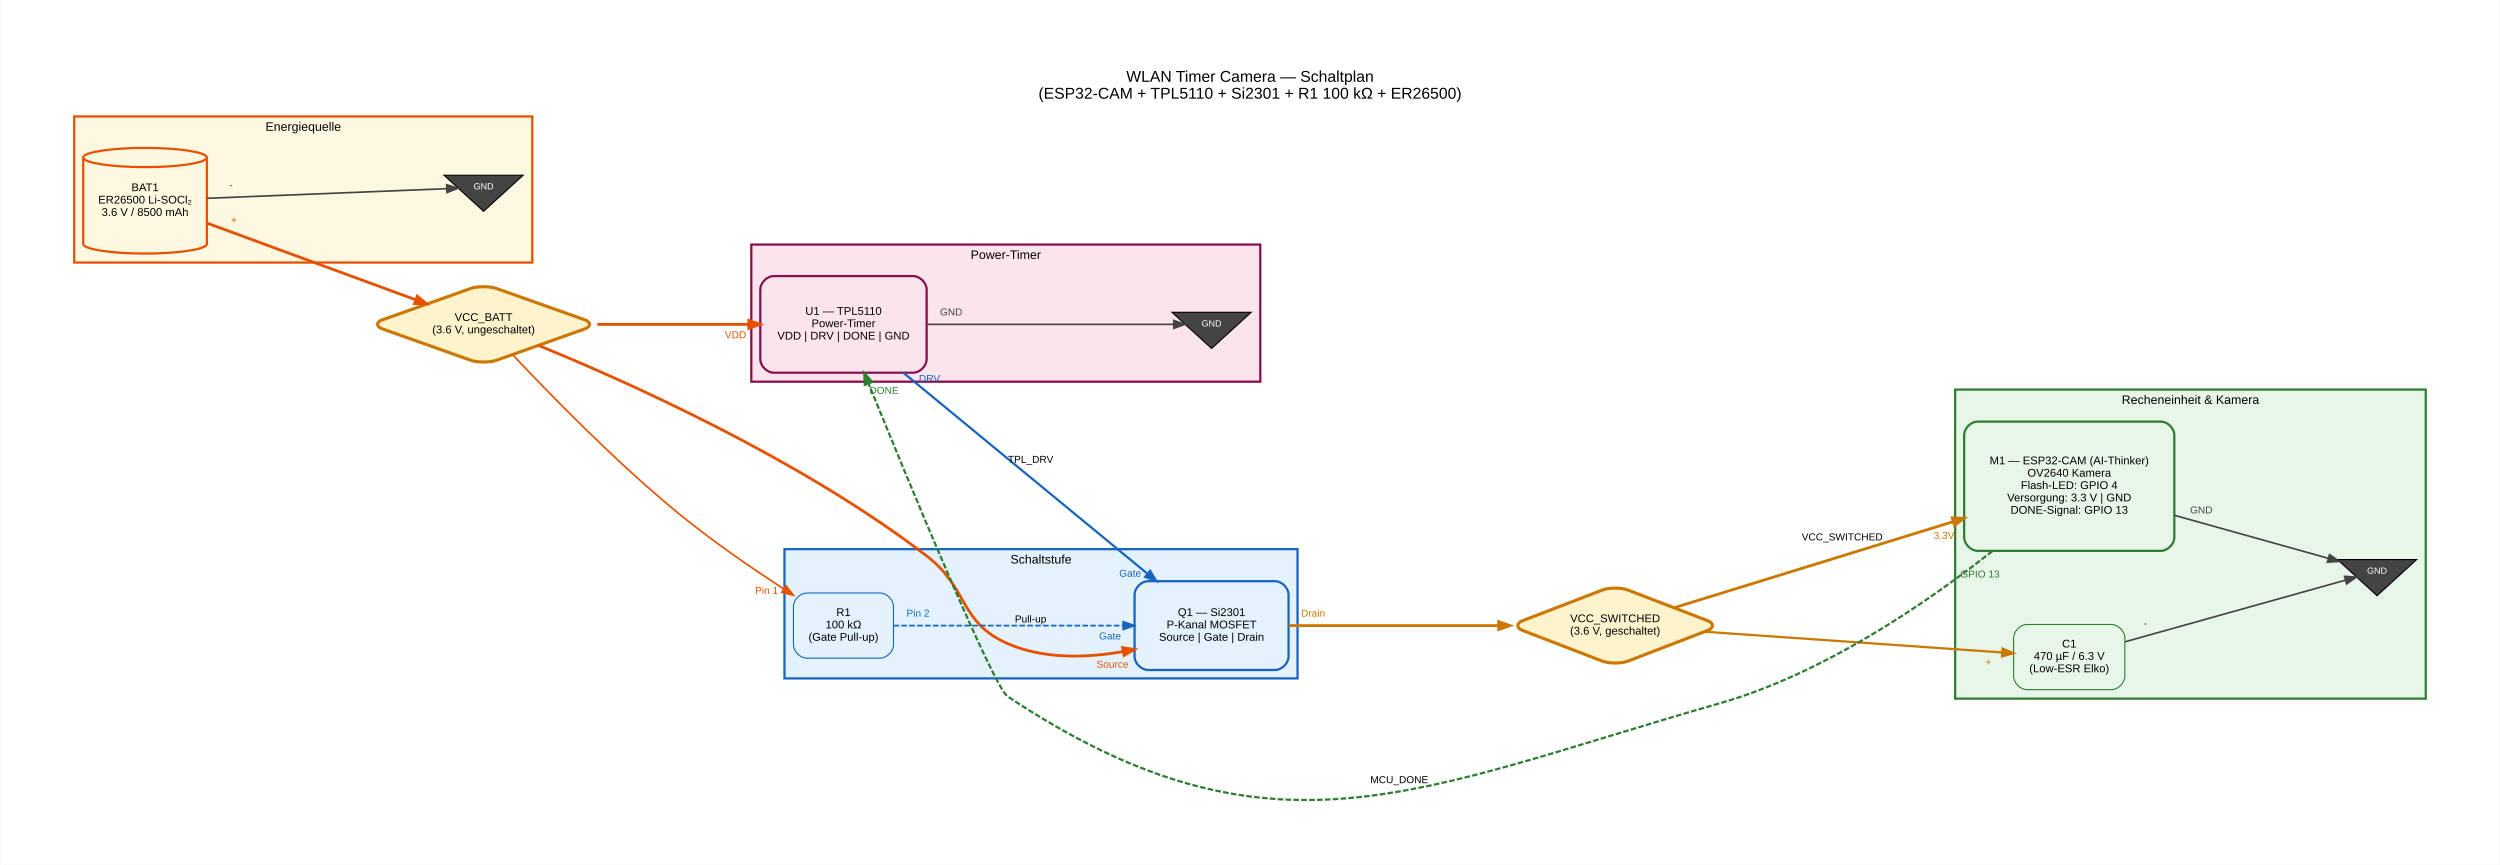
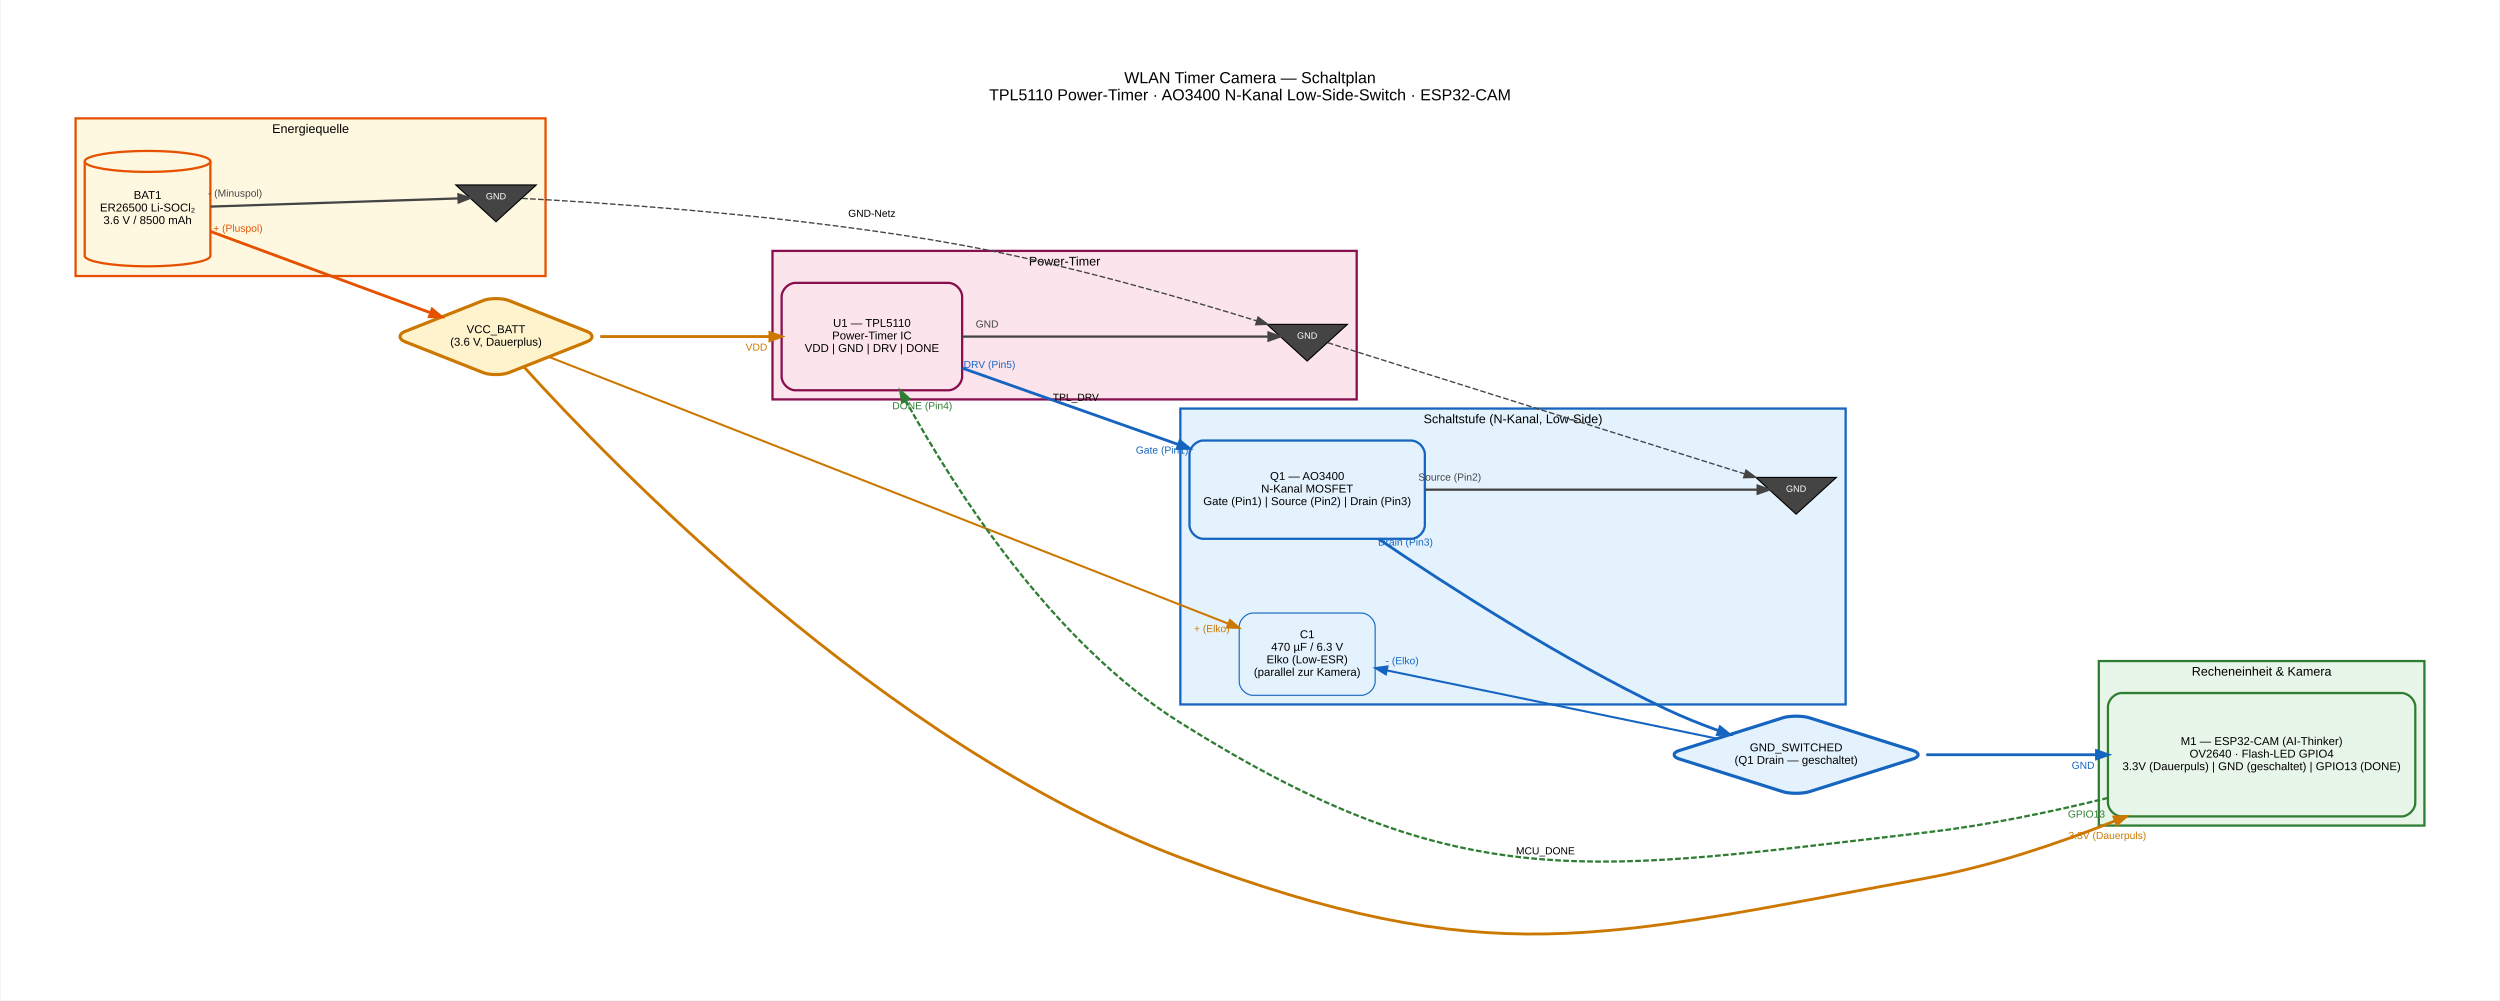
- <svg xmlns="http://www.w3.org/2000/svg" width="2223pt" height="769pt" viewBox="0.00 0.00 2223.40 769.45">
-   <g id="graph0" class="graph" transform="scale(1 1) rotate(0) translate(57.6 711.85)">
-     <polygon fill="white" stroke="transparent" points="-57.6,57.6 -57.6,-711.85 2165.8,-711.85 2165.8,57.6 -57.6,57.6" />
-     <text text-anchor="middle" x="1054.1" y="-639.05" font-family="Arial" font-size="14.00">WLAN Timer Camera — Schaltplan</text>
-     <text text-anchor="middle" x="1054.1" y="-624.05" font-family="Arial" font-size="14.00">(ESP32-CAM + TPL5110 + Si2301 + R1 100 kΩ + ER26500)</text>
+ <svg xmlns="http://www.w3.org/2000/svg" width="2187pt" height="875pt" viewBox="0.00 0.00 2187.10 875.48">
+   <g id="graph0" class="graph" transform="scale(1 1) rotate(0) translate(57.6 817.88)">
+     <polygon fill="white" stroke="transparent" points="-57.6,57.6 -57.6,-817.88 2129.5,-817.88 2129.5,57.6 -57.6,57.6" />
+     <text text-anchor="middle" x="1035.95" y="-745.08" font-family="Arial" font-size="14.00">WLAN Timer Camera — Schaltplan</text>
+     <text text-anchor="middle" x="1035.95" y="-730.08" font-family="Arial" font-size="14.00">TPL5110 Power-Timer · AO3400 N-Kanal Low-Side-Switch · ESP32-CAM</text>
    <g id="clust1" class="cluster">
-       <polygon fill="#fff8e1" stroke="#e65100" stroke-width="2" points="8,-478.25 8,-608.25 415.56,-608.25 415.56,-478.25 8,-478.25" />
-       <text text-anchor="middle" x="211.78" y="-595.45" font-family="Arial" font-size="11.00">Energiequelle</text>
+       <polygon fill="#fff8e1" stroke="#e65100" stroke-width="2" points="8,-576.28 8,-714.28 419.35,-714.28 419.35,-576.28 8,-576.28" />
+       <text text-anchor="middle" x="213.68" y="-701.48" font-family="Arial" font-size="11.00">Energiequelle</text>
    </g>
    <g id="clust2" class="cluster">
-       <polygon fill="#fce4ec" stroke="#880e4f" stroke-width="2" points="610.4,-372.25 610.4,-494.25 1063.26,-494.25 1063.26,-372.25 610.4,-372.25" />
-       <text text-anchor="middle" x="836.83" y="-481.45" font-family="Arial" font-size="11.00">Power-Timer</text>
+       <polygon fill="#fce4ec" stroke="#880e4f" stroke-width="2" points="617.99,-468.28 617.99,-598.28 1129.35,-598.28 1129.35,-468.28 617.99,-468.28" />
+       <text text-anchor="middle" x="873.67" y="-585.48" font-family="Arial" font-size="11.00">Power-Timer</text>
    </g>
    <g id="clust3" class="cluster">
-       <polygon fill="#e3f2fd" stroke="#1565c0" stroke-width="2" points="639.9,-108.25 639.9,-223.25 1096.4,-223.25 1096.4,-108.25 639.9,-108.25" />
-       <text text-anchor="middle" x="868.15" y="-210.45" font-family="Arial" font-size="11.00">Schaltstufe</text>
+       <polygon fill="#e3f2fd" stroke="#1565c0" stroke-width="2" points="974.99,-201.28 974.99,-460.28 1557.3,-460.28 1557.3,-201.28 974.99,-201.28" />
+       <text text-anchor="middle" x="1266.15" y="-447.48" font-family="Arial" font-size="11.00">Schaltstufe (N-Kanal, Low-Side)</text>
    </g>
    <g id="clust4" class="cluster">
-       <polygon fill="#e8f5e9" stroke="#2e7d32" stroke-width="2" points="1681.49,-90.25 1681.49,-365.25 2100.2,-365.25 2100.2,-90.25 1681.49,-90.25" />
-       <text text-anchor="middle" x="1890.85" y="-352.45" font-family="Arial" font-size="11.00">Recheneinheit &amp; Kamera</text>
+       <polygon fill="#e8f5e9" stroke="#2e7d32" stroke-width="2" points="1778.9,-95.28 1778.9,-239.28 2063.9,-239.28 2063.9,-95.28 1778.9,-95.28" />
+       <text text-anchor="middle" x="1921.4" y="-226.48" font-family="Arial" font-size="11.00">Recheneinheit &amp; Kamera</text>
    </g>
    <g id="node1" class="node">
-       <polygon fill="#444444" stroke="black" points="372.2,-523.83 407.41,-555.97 336.99,-555.97 372.2,-523.83" />
-       <text text-anchor="middle" x="372.2" y="-543.35" font-family="Arial" font-size="8.00" fill="white">GND</text>
+       <polygon fill="#444444" stroke="black" points="375.99,-623.85 411.21,-655.99 340.78,-655.99 375.99,-623.85" />
+       <text text-anchor="middle" x="375.99" y="-643.38" font-family="Arial" font-size="8.00" fill="white">GND</text>
    </g>
    <g id="node2" class="node">
-       <polygon fill="#444444" stroke="black" points="1019.9,-401.83 1055.11,-433.97 984.69,-433.97 1019.9,-401.83" />
-       <text text-anchor="middle" x="1019.9" y="-421.35" font-family="Arial" font-size="8.00" fill="white">GND</text>
+       <polygon fill="#444444" stroke="black" points="1085.99,-501.85 1121.2,-533.99 1050.78,-533.99 1085.99,-501.85" />
+       <text text-anchor="middle" x="1085.99" y="-521.38" font-family="Arial" font-size="8.00" fill="white">GND</text>
+     </g>
+     <g id="edge13" class="edge">
+       <path fill="none" stroke="#444444" stroke-width="1.2" stroke-dasharray="5,2" d="M398.78,-644.23C459.96,-641.05 638.31,-629.98 783.99,-603.28 877.25,-586.18 983.98,-554.97 1041.96,-537" />
+       <polygon fill="#444444" stroke="#444444" stroke-width="1.2" points="1043.02,-540.34 1051.53,-534.02 1040.94,-533.65 1043.02,-540.34" />
+       <text text-anchor="middle" x="704.99" y="-628.08" font-family="Arial" font-size="9.00">GND-Netz</text>
    </g>
    <g id="node3" class="node">
-       <polygon fill="#444444" stroke="black" points="2056.85,-181.83 2092.06,-213.97 2021.64,-213.97 2056.85,-181.83" />
-       <text text-anchor="middle" x="2056.85" y="-201.35" font-family="Arial" font-size="8.00" fill="white">GND</text>
+       <polygon fill="#444444" stroke="black" points="1513.95,-367.85 1549.16,-399.99 1478.73,-399.99 1513.95,-367.85" />
+       <text text-anchor="middle" x="1513.95" y="-387.38" font-family="Arial" font-size="8.00" fill="white">GND</text>
+     </g>
+     <g id="edge14" class="edge">
+       <path fill="none" stroke="#444444" stroke-width="1.2" stroke-dasharray="5,2" d="M1103.95,-517.94C1165.24,-498.66 1376.45,-432.21 1468.96,-403.11" />
+       <polygon fill="#444444" stroke="#444444" stroke-width="1.2" points="1470.1,-406.42 1478.59,-400.08 1468,-399.75 1470.1,-406.42" />
    </g>
    <g id="node4" class="node">
-       <path fill="#fff3cd" stroke="#cc7700" stroke-width="2.8" d="M360.89,-455.24C360.89,-455.24 282.11,-427.27 282.11,-427.27 276.45,-425.26 276.45,-421.25 282.11,-419.24 282.11,-419.24 360.89,-391.27 360.89,-391.27 366.55,-389.26 377.85,-389.26 383.51,-391.27 383.51,-391.27 462.29,-419.24 462.29,-419.24 467.95,-421.25 467.95,-425.26 462.29,-427.27 462.29,-427.27 383.51,-455.24 383.51,-455.24 377.85,-457.25 366.55,-457.25 360.89,-455.24" />
-       <text text-anchor="middle" x="372.2" y="-426.25" font-family="Arial" font-size="10.00">VCC_BATT</text>
-       <text text-anchor="middle" x="372.2" y="-415.25" font-family="Arial" font-size="10.00">(3.6 V, ungeschaltet)</text>
+       <path fill="#fff3cd" stroke="#cc7700" stroke-width="2.8" d="M364.84,-554.86C364.84,-554.86 296.16,-527.69 296.16,-527.69 290.58,-525.48 290.58,-521.07 296.16,-518.86 296.16,-518.86 364.84,-491.69 364.84,-491.69 370.42,-489.48 381.57,-489.48 387.15,-491.69 387.15,-491.69 455.83,-518.86 455.83,-518.86 461.41,-521.07 461.41,-525.48 455.83,-527.69 455.83,-527.69 387.15,-554.86 387.15,-554.86 381.57,-557.07 370.42,-557.07 364.84,-554.86" />
+       <text text-anchor="middle" x="375.99" y="-526.28" font-family="Arial" font-size="10.00">VCC_BATT</text>
+       <text text-anchor="middle" x="375.99" y="-515.28" font-family="Arial" font-size="10.00">(3.6 V, Dauerplus)</text>
    </g>
    <g id="node7" class="node">
-       <path fill="#fce4ec" stroke="#880e4f" stroke-width="2" d="M754.4,-466.25C754.4,-466.25 630.4,-466.25 630.4,-466.25 624.4,-466.25 618.4,-460.25 618.4,-454.25 618.4,-454.25 618.4,-392.25 618.4,-392.25 618.4,-386.25 624.4,-380.25 630.4,-380.25 630.4,-380.25 754.4,-380.25 754.4,-380.25 760.4,-380.25 766.4,-386.25 766.4,-392.25 766.4,-392.25 766.4,-454.25 766.4,-454.25 766.4,-460.25 760.4,-466.25 754.4,-466.25" />
-       <text text-anchor="middle" x="692.4" y="-431.75" font-family="Arial" font-size="10.00">U1 — TPL5110</text>
-       <text text-anchor="middle" x="692.4" y="-420.75" font-family="Arial" font-size="10.00">Power-Timer</text>
-       <text text-anchor="middle" x="692.4" y="-409.75" font-family="Arial" font-size="10.00">VDD | DRV | DONE | GND</text>
+       <path fill="#fce4ec" stroke="#880e4f" stroke-width="2" d="M771.99,-570.28C771.99,-570.28 637.99,-570.28 637.99,-570.28 631.99,-570.28 625.99,-564.28 625.99,-558.28 625.99,-558.28 625.99,-488.28 625.99,-488.28 625.99,-482.28 631.99,-476.28 637.99,-476.28 637.99,-476.28 771.99,-476.28 771.99,-476.28 777.99,-476.28 783.99,-482.28 783.99,-488.28 783.99,-488.28 783.99,-558.28 783.99,-558.28 783.99,-564.28 777.99,-570.28 771.99,-570.28" />
+       <text text-anchor="middle" x="704.99" y="-531.78" font-family="Arial" font-size="10.00">U1 — TPL5110</text>
+       <text text-anchor="middle" x="704.99" y="-520.78" font-family="Arial" font-size="10.00">Power-Timer IC</text>
+       <text text-anchor="middle" x="704.99" y="-509.78" font-family="Arial" font-size="10.00">VDD | GND | DRV | DONE</text>
+     </g>
+     <g id="edge3" class="edge">
+       <path fill="none" stroke="#cc7700" stroke-width="2.5" d="M467.21,-523.28C513.44,-523.28 569.51,-523.28 615.48,-523.28" />
+       <polygon fill="#cc7700" stroke="#cc7700" stroke-width="2.5" points="615.73,-526.78 625.73,-523.28 615.73,-519.78 615.73,-526.78" />
+       <text text-anchor="middle" x="603.98" y="-510.93" font-family="Arial" font-size="9.00" fill="#cc7700">VDD</text>
+     </g>
+     <g id="node9" class="node">
+       <path fill="#e3f2fd" stroke="#1565c0" d="M1133.49,-281.28C1133.49,-281.28 1038.49,-281.28 1038.49,-281.28 1032.49,-281.28 1026.49,-275.28 1026.49,-269.28 1026.49,-269.28 1026.49,-221.28 1026.49,-221.28 1026.49,-215.28 1032.49,-209.28 1038.49,-209.28 1038.49,-209.28 1133.49,-209.28 1133.49,-209.28 1139.49,-209.28 1145.49,-215.28 1145.49,-221.28 1145.49,-221.28 1145.49,-269.28 1145.49,-269.28 1145.49,-275.28 1139.49,-281.28 1133.49,-281.28" />
+       <text text-anchor="middle" x="1085.99" y="-259.28" font-family="Arial" font-size="10.00">C1</text>
+       <text text-anchor="middle" x="1085.99" y="-248.28" font-family="Arial" font-size="10.00">470 µF / 6.3 V</text>
+       <text text-anchor="middle" x="1085.99" y="-237.28" font-family="Arial" font-size="10.00">Elko (Low-ESR)</text>
+       <text text-anchor="middle" x="1085.99" y="-226.28" font-family="Arial" font-size="10.00">(parallel zur Kamera)</text>
+     </g>
+     <g id="edge5" class="edge">
+       <path fill="none" stroke="#cc7700" stroke-width="1.8" d="M422.36,-505.46C543.19,-458.02 873.35,-328.38 1016.87,-272.02" />
+       <polygon fill="#cc7700" stroke="#cc7700" stroke-width="1.8" points="1018.43,-275.17 1026.46,-268.26 1015.87,-268.65 1018.43,-275.17" />
+       <text text-anchor="middle" x="1002.51" y="-264.57" font-family="Arial" font-size="9.00" fill="#cc7700">+ (Elko)</text>
+     </g>
+     <g id="node10" class="node">
+       <path fill="#e8f5e9" stroke="#2e7d32" stroke-width="2" d="M2043.9,-211.28C2043.9,-211.28 1798.9,-211.28 1798.9,-211.28 1792.9,-211.28 1786.9,-205.28 1786.9,-199.28 1786.9,-199.28 1786.9,-115.28 1786.9,-115.28 1786.9,-109.28 1792.9,-103.28 1798.9,-103.28 1798.9,-103.28 2043.9,-103.28 2043.9,-103.28 2049.9,-103.28 2055.9,-109.28 2055.9,-115.28 2055.9,-115.28 2055.9,-199.28 2055.9,-199.28 2055.9,-205.28 2049.9,-211.28 2043.9,-211.28" />
+       <text text-anchor="middle" x="1921.4" y="-165.78" font-family="Arial" font-size="10.00">M1 — ESP32-CAM (AI-Thinker)</text>
+       <text text-anchor="middle" x="1921.4" y="-154.78" font-family="Arial" font-size="10.00">OV2640 · Flash-LED GPIO4</text>
+       <text text-anchor="middle" x="1921.4" y="-143.78" font-family="Arial" font-size="10.00">3.3V (Dauerpuls) | GND (geschaltet) | GPIO13 (DONE)</text>
+     </g>
+     <g id="edge4" class="edge">
+       <path fill="none" stroke="#cc7700" stroke-width="2.5" d="M400.43,-496.71C474.71,-414.67 715.32,-164.96 974.99,-67.28 1246.69,34.94 1342.3,2.73 1627.9,-49.28 1683.8,-59.45 1743.04,-79.44 1793.48,-99.49" />
+       <polygon fill="#cc7700" stroke="#cc7700" stroke-width="2.5" points="1792.2,-102.75 1802.79,-103.23 1794.81,-96.25 1792.2,-102.75" />
+       <text text-anchor="middle" x="1786.38" y="-83.51" font-family="Arial" font-size="9.00" fill="#cc7700">3.3V (Dauerpuls)</text>
+     </g>
+     <g id="node5" class="node">
+       <path fill="#e3f2fd" stroke="#1565c0" stroke-width="2.8" d="M1502.5,-189.66C1502.5,-189.66 1411.48,-160.89 1411.48,-160.89 1405.75,-159.08 1405.75,-155.47 1411.48,-153.66 1411.48,-153.66 1502.5,-124.89 1502.5,-124.89 1508.23,-123.08 1519.67,-123.08 1525.39,-124.89 1525.39,-124.89 1616.42,-153.66 1616.42,-153.66 1622.14,-155.47 1622.14,-159.08 1616.42,-160.89 1616.42,-160.89 1525.39,-189.66 1525.39,-189.66 1519.67,-191.47 1508.23,-191.47 1502.5,-189.66" />
+       <text text-anchor="middle" x="1513.95" y="-160.28" font-family="Arial" font-size="10.00">GND_SWITCHED</text>
+       <text text-anchor="middle" x="1513.95" y="-149.28" font-family="Arial" font-size="10.00">(Q1 Drain — geschaltet)</text>
+     </g>
+     <g id="edge8" class="edge">
+       <path fill="none" stroke="#1565c0" stroke-width="1.8" d="M1444.57,-171.4C1365.23,-187.79 1235.16,-214.66 1155.68,-231.08" />
+       <polygon fill="#1565c0" stroke="#1565c0" stroke-width="1.8" points="1154.86,-227.68 1145.77,-233.13 1156.27,-234.54 1154.86,-227.68" />
+       <text text-anchor="middle" x="1169.12" y="-236.46" font-family="Arial" font-size="9.00" fill="#1565c0">- (Elko)</text>
+     </g>
+     <g id="edge9" class="edge">
+       <path fill="none" stroke="#1565c0" stroke-width="2.5" d="M1627.89,-157.28C1674.03,-157.28 1727.96,-157.28 1776.85,-157.28" />
+       <polygon fill="#1565c0" stroke="#1565c0" stroke-width="2.5" points="1776.88,-160.78 1786.88,-157.28 1776.88,-153.78 1776.88,-160.78" />
+       <text text-anchor="middle" x="1765.12" y="-144.93" font-family="Arial" font-size="9.00" fill="#1565c0">GND</text>
+     </g>
+     <g id="node6" class="node">
+       <path fill="#fff8e1" stroke="#e65100" stroke-width="2" d="M126,-676.59C126,-681.66 101.35,-685.78 71,-685.78 40.65,-685.78 16,-681.66 16,-676.59 16,-676.59 16,-593.96 16,-593.96 16,-588.89 40.65,-584.78 71,-584.78 101.35,-584.78 126,-588.89 126,-593.96 126,-593.96 126,-676.59 126,-676.59" />
+       <path fill="none" stroke="#e65100" stroke-width="2" d="M126,-676.59C126,-671.53 101.35,-667.41 71,-667.41 40.65,-667.41 16,-671.53 16,-676.59" />
+       <text text-anchor="middle" x="71" y="-643.78" font-family="Arial" font-size="10.00">BAT1</text>
+       <text text-anchor="middle" x="71" y="-632.78" font-family="Arial" font-size="10.00">ER26500 Li-SOCl₂</text>
+       <text text-anchor="middle" x="71" y="-621.78" font-family="Arial" font-size="10.00">3.6 V / 8500 mAh</text>
    </g>
    <g id="edge2" class="edge">
-       <path fill="none" stroke="#e65100" stroke-width="2.5" d="M473.44,-423.25C516.78,-423.25 566.9,-423.25 608.14,-423.25" />
-       <polygon fill="#e65100" stroke="#e65100" stroke-width="2.5" points="608.15,-426.75 618.15,-423.25 608.15,-419.75 608.15,-426.75" />
-       <text text-anchor="middle" x="596.4" y="-410.91" font-family="Arial" font-size="9.00" fill="#e65100">VDD</text>
+       <path fill="none" stroke="#444444" stroke-width="2" d="M126.17,-637.06C189.26,-639.15 291.4,-642.52 342.99,-644.22" />
+       <polygon fill="#444444" stroke="#444444" stroke-width="2" points="343.09,-647.72 353.2,-644.56 343.32,-640.73 343.09,-647.72" />
+       <text text-anchor="middle" x="147.57" y="-645.72" font-family="Arial" font-size="9.00" fill="#444444">- (Minuspol)</text>
+     </g>
+     <g id="edge1" class="edge">
+       <path fill="none" stroke="#e65100" stroke-width="2.5" d="M126.17,-615.25C180.44,-595.19 263.62,-564.44 318.65,-544.1" />
+       <polygon fill="#e65100" stroke="#e65100" stroke-width="2.5" points="320.08,-547.3 328.25,-540.55 317.66,-540.74 320.08,-547.3" />
+       <text text-anchor="middle" x="150.09" y="-615.02" font-family="Arial" font-size="9.00" fill="#e65100">+ (Pluspol)</text>
+     </g>
+     <g id="edge11" class="edge">
+       <path fill="none" stroke="#444444" stroke-width="2" d="M784.06,-523.28C866.47,-523.28 992.5,-523.28 1051.87,-523.28" />
+       <polygon fill="#444444" stroke="#444444" stroke-width="2" points="1052.16,-526.78 1062.16,-523.28 1052.16,-519.78 1052.16,-526.78" />
+       <text text-anchor="middle" x="805.81" y="-531.22" font-family="Arial" font-size="9.00" fill="#444444">GND</text>
    </g>
    <g id="node8" class="node">
-       <path fill="#e3f2fd" stroke="#1565c0" stroke-width="2" d="M1076.4,-194.75C1076.4,-194.75 963.4,-194.75 963.4,-194.75 957.4,-194.75 951.4,-188.75 951.4,-182.75 951.4,-182.75 951.4,-127.75 951.4,-127.75 951.4,-121.75 957.4,-115.75 963.4,-115.75 963.4,-115.75 1076.4,-115.75 1076.4,-115.75 1082.4,-115.75 1088.4,-121.75 1088.4,-127.75 1088.4,-127.75 1088.4,-182.75 1088.4,-182.75 1088.4,-188.75 1082.4,-194.75 1076.4,-194.75" />
-       <text text-anchor="middle" x="1019.9" y="-163.75" font-family="Arial" font-size="10.00">Q1 — Si2301</text>
-       <text text-anchor="middle" x="1019.9" y="-152.75" font-family="Arial" font-size="10.00">P-Kanal MOSFET</text>
-       <text text-anchor="middle" x="1019.9" y="-141.75" font-family="Arial" font-size="10.00">Source | Gate | Drain</text>
+       <path fill="#e3f2fd" stroke="#1565c0" stroke-width="2" d="M1176.99,-432.28C1176.99,-432.28 994.99,-432.28 994.99,-432.28 988.99,-432.28 982.99,-426.28 982.99,-420.28 982.99,-420.28 982.99,-358.28 982.99,-358.28 982.99,-352.28 988.99,-346.28 994.99,-346.28 994.99,-346.28 1176.99,-346.28 1176.99,-346.28 1182.99,-346.28 1188.99,-352.28 1188.99,-358.28 1188.99,-358.28 1188.99,-420.28 1188.99,-420.28 1188.99,-426.28 1182.99,-432.28 1176.99,-432.28" />
+       <text text-anchor="middle" x="1085.99" y="-397.78" font-family="Arial" font-size="10.00">Q1 — AO3400</text>
+       <text text-anchor="middle" x="1085.99" y="-386.78" font-family="Arial" font-size="10.00">N-Kanal MOSFET</text>
+       <text text-anchor="middle" x="1085.99" y="-375.78" font-family="Arial" font-size="10.00">Gate (Pin1) | Source (Pin2) | Drain (Pin3)</text>
    </g>
-     <g id="edge3" class="edge">
-       <path fill="none" stroke="#e65100" stroke-width="2.5" d="M421.05,-404.52C498.29,-372.94 653.25,-303.99 766.4,-217.25 803.84,-188.55 795.18,-158.18 838.4,-139.25 870.26,-125.3 908.27,-126.39 941.17,-132.12" />
-       <polygon fill="#e65100" stroke="#e65100" stroke-width="2.5" points="940.73,-135.6 951.21,-134.04 942.04,-128.73 940.73,-135.6" />
-       <text text-anchor="middle" x="931.75" y="-117.8" font-family="Arial" font-size="9.00" fill="#e65100">Source</text>
-     </g>
-     <g id="node9" class="node">
-       <path fill="#e3f2fd" stroke="#1565c0" d="M724.9,-184.25C724.9,-184.25 659.9,-184.25 659.9,-184.25 653.9,-184.25 647.9,-178.25 647.9,-172.25 647.9,-172.25 647.9,-138.25 647.9,-138.25 647.9,-132.25 653.9,-126.25 659.9,-126.25 659.9,-126.25 724.9,-126.25 724.9,-126.25 730.9,-126.25 736.9,-132.25 736.9,-138.25 736.9,-138.25 736.9,-172.25 736.9,-172.25 736.9,-178.25 730.9,-184.25 724.9,-184.25" />
-       <text text-anchor="middle" x="692.4" y="-163.75" font-family="Arial" font-size="10.00">R1</text>
-       <text text-anchor="middle" x="692.4" y="-152.75" font-family="Arial" font-size="10.00">100 kΩ</text>
-       <text text-anchor="middle" x="692.4" y="-141.75" font-family="Arial" font-size="10.00">(Gate Pull-up)</text>
-     </g>
-     <g id="edge4" class="edge">
-       <path fill="none" stroke="#e65100" stroke-width="1.5" d="M398.15,-396.17C430.53,-361.69 489.53,-301.07 545.4,-255.25 575.11,-230.89 610.64,-206.47 639.21,-187.86" />
-       <polygon fill="#e65100" stroke="#e65100" stroke-width="1.5" points="641.34,-190.64 647.83,-182.27 637.54,-184.77 641.34,-190.64" />
-       <text text-anchor="middle" x="624.06" y="-183.37" font-family="Arial" font-size="9.00" fill="#e65100">Pin 1</text>
-     </g>
-     <g id="node5" class="node">
-       <path fill="#fff3cd" stroke="#cc7700" stroke-width="2.8" d="M1367.75,-186.95C1367.75,-186.95 1296.55,-159.56 1296.55,-159.56 1290.95,-157.41 1290.95,-153.1 1296.55,-150.95 1296.55,-150.95 1367.75,-123.56 1367.75,-123.56 1373.35,-121.41 1384.55,-121.41 1390.15,-123.56 1390.15,-123.56 1461.34,-150.95 1461.34,-150.95 1466.94,-153.1 1466.94,-157.41 1461.34,-159.56 1461.34,-159.56 1390.15,-186.95 1390.15,-186.95 1384.55,-189.1 1373.35,-189.1 1367.75,-186.95" />
-       <text text-anchor="middle" x="1378.95" y="-158.25" font-family="Arial" font-size="10.00">VCC_SWITCHED</text>
-       <text text-anchor="middle" x="1378.95" y="-147.25" font-family="Arial" font-size="10.00">(3.6 V, geschaltet)</text>
-     </g>
-     <g id="node10" class="node">
-       <path fill="#e8f5e9" stroke="#2e7d32" stroke-width="2" d="M1864.49,-336.75C1864.49,-336.75 1701.49,-336.75 1701.49,-336.75 1695.49,-336.75 1689.49,-330.75 1689.49,-324.75 1689.49,-324.75 1689.49,-233.75 1689.49,-233.75 1689.49,-227.75 1695.49,-221.75 1701.49,-221.75 1701.49,-221.75 1864.49,-221.75 1864.49,-221.75 1870.49,-221.75 1876.49,-227.75 1876.49,-233.75 1876.49,-233.75 1876.49,-324.75 1876.49,-324.75 1876.49,-330.75 1870.49,-336.75 1864.49,-336.75" />
-       <text text-anchor="middle" x="1782.99" y="-298.75" font-family="Arial" font-size="10.00">M1 — ESP32-CAM (AI-Thinker)</text>
-       <text text-anchor="middle" x="1782.99" y="-287.75" font-family="Arial" font-size="10.00">OV2640 Kamera</text>
-       <text text-anchor="middle" x="1782.99" y="-276.75" font-family="Arial" font-size="10.00">Flash-LED: GPIO 4</text>
-       <text text-anchor="middle" x="1782.99" y="-265.75" font-family="Arial" font-size="10.00">Versorgung: 3.3 V | GND</text>
-       <text text-anchor="middle" x="1782.99" y="-254.75" font-family="Arial" font-size="10.00">DONE-Signal: GPIO 13</text>
-     </g>
-     <g id="edge9" class="edge">
-       <path fill="none" stroke="#cc7700" stroke-width="2.5" d="M1431.68,-171.21C1494.02,-190.44 1600.24,-223.2 1679.4,-247.61" />
-       <polygon fill="#cc7700" stroke="#cc7700" stroke-width="2.5" points="1678.82,-251.1 1689.41,-250.7 1680.88,-244.41 1678.82,-251.1" />
-       <text text-anchor="middle" x="1580.99" y="-231.05" font-family="Arial" font-size="9.00">VCC_SWITCHED</text>
-       <text text-anchor="middle" x="1671.61" y="-232.4" font-family="Arial" font-size="9.00" fill="#cc7700">3.3V</text>
-     </g>
-     <g id="node11" class="node">
-       <path fill="#e8f5e9" stroke="#2e7d32" d="M1820.49,-156.25C1820.49,-156.25 1745.49,-156.25 1745.49,-156.25 1739.49,-156.25 1733.49,-150.25 1733.49,-144.25 1733.49,-144.25 1733.49,-110.25 1733.49,-110.25 1733.49,-104.25 1739.49,-98.25 1745.49,-98.25 1745.49,-98.25 1820.49,-98.25 1820.49,-98.25 1826.49,-98.25 1832.49,-104.25 1832.49,-110.25 1832.49,-110.25 1832.49,-144.25 1832.49,-144.25 1832.49,-150.25 1826.49,-156.25 1820.49,-156.25" />
-       <text text-anchor="middle" x="1782.99" y="-135.75" font-family="Arial" font-size="10.00">C1</text>
-       <text text-anchor="middle" x="1782.99" y="-124.75" font-family="Arial" font-size="10.00">470 µF / 6.3 V</text>
-       <text text-anchor="middle" x="1782.99" y="-113.75" font-family="Arial" font-size="10.00">(Low-ESR Elko)</text>
-     </g>
-     <g id="edge8" class="edge">
-       <path fill="none" stroke="#cc7700" stroke-width="2" d="M1458.42,-149.79C1536.02,-144.39 1653.01,-136.24 1723.02,-131.36" />
-       <polygon fill="#cc7700" stroke="#cc7700" stroke-width="2" points="1723.68,-134.82 1733.41,-130.64 1723.19,-127.84 1723.68,-134.82" />
-       <text text-anchor="middle" x="1711.01" y="-119.83" font-family="Arial" font-size="9.00" fill="#cc7700">+</text>
-     </g>
-     <g id="node6" class="node">
-       <path fill="#fff8e1" stroke="#e65100" stroke-width="2" d="M126,-571.71C126,-576.42 101.35,-580.25 71,-580.25 40.65,-580.25 16,-576.42 16,-571.71 16,-571.71 16,-494.8 16,-494.8 16,-490.09 40.65,-486.25 71,-486.25 101.35,-486.25 126,-490.09 126,-494.8 126,-494.8 126,-571.71 126,-571.71" />
-       <path fill="none" stroke="#e65100" stroke-width="2" d="M126,-571.71C126,-566.99 101.35,-563.16 71,-563.16 40.65,-563.16 16,-566.99 16,-571.71" />
-       <text text-anchor="middle" x="71" y="-541.75" font-family="Arial" font-size="10.00">BAT1</text>
-       <text text-anchor="middle" x="71" y="-530.75" font-family="Arial" font-size="10.00">ER26500 Li-SOCl₂</text>
-       <text text-anchor="middle" x="71" y="-519.75" font-family="Arial" font-size="10.00">3.6 V / 8500 mAh</text>
-     </g>
-     <g id="edge11" class="edge">
-       <path fill="none" stroke="#444444" stroke-width="1.5" d="M126.18,-535.43C188.44,-537.92 288.54,-541.94 339.37,-543.98" />
-       <polygon fill="#444444" stroke="#444444" stroke-width="1.5" points="339.31,-547.48 349.44,-544.38 339.59,-540.48 339.31,-547.48" />
-       <text text-anchor="middle" x="147.51" y="-544.23" font-family="Arial" font-size="9.00" fill="#444444">-</text>
-     </g>
-     <g id="edge1" class="edge">
-       <path fill="none" stroke="#e65100" stroke-width="2.5" d="M126.18,-513.33C178.61,-494.06 257.86,-464.92 311.94,-445.04" />
-       <polygon fill="#e65100" stroke="#e65100" stroke-width="2.5" points="313.22,-448.3 321.4,-441.56 310.8,-441.73 313.22,-448.3" />
-       <text text-anchor="middle" x="150.1" y="-513.15" font-family="Arial" font-size="9.00" fill="#e65100">+</text>
+     <g id="edge6" class="edge">
+       <path fill="none" stroke="#1565c0" stroke-width="2.5" d="M784.06,-495.67C838.67,-476.36 912.43,-450.29 973.26,-428.78" />
+       <polygon fill="#1565c0" stroke="#1565c0" stroke-width="2.5" points="974.64,-432 982.9,-425.37 972.31,-425.4 974.64,-432" />
+       <text text-anchor="middle" x="883.49" y="-467.08" font-family="Arial" font-size="9.00">TPL_DRV</text>
+       <text text-anchor="middle" x="959.01" y="-420.86" font-family="Arial" font-size="9.00" fill="#1565c0">Gate (Pin1)</text>
+       <text text-anchor="middle" x="807.95" y="-495.78" font-family="Arial" font-size="9.00" fill="#1565c0">DRV (Pin5)</text>
    </g>
    <g id="edge12" class="edge">
-       <path fill="none" stroke="#444444" stroke-width="1.5" d="M766.45,-423.25C835.22,-423.25 935.07,-423.25 986.14,-423.25" />
-       <polygon fill="#444444" stroke="#444444" stroke-width="1.5" points="986.26,-426.75 996.26,-423.25 986.26,-419.75 986.26,-426.75" />
-       <text text-anchor="middle" x="788.2" y="-431.2" font-family="Arial" font-size="9.00" fill="#444444">GND</text>
-     </g>
-     <g id="edge5" class="edge">
-       <path fill="none" stroke="#1565c0" stroke-width="2" d="M745.7,-380.2C805.12,-331.27 901.74,-251.72 962.72,-201.51" />
-       <polygon fill="#1565c0" stroke="#1565c0" stroke-width="2" points="965.22,-203.99 970.71,-194.93 960.77,-198.58 965.22,-203.99" />
-       <text text-anchor="middle" x="858.9" y="-300.05" font-family="Arial" font-size="9.00">TPL_DRV</text>
-       <text text-anchor="middle" x="947.47" y="-198.72" font-family="Arial" font-size="9.00" fill="#1565c0">Gate</text>
-       <text text-anchor="middle" x="768.94" y="-372" font-family="Arial" font-size="9.00" fill="#1565c0">DRV</text>
+       <path fill="none" stroke="#444444" stroke-width="2" d="M1189.02,-389.28C1283.52,-389.28 1418.45,-389.28 1480.03,-389.28" />
+       <polygon fill="#444444" stroke="#444444" stroke-width="2" points="1480.3,-392.78 1490.3,-389.28 1480.3,-385.78 1480.3,-392.78" />
+       <text text-anchor="middle" x="1210.77" y="-397.22" font-family="Arial" font-size="9.00" fill="#444444">Source (Pin2)</text>
    </g>
    <g id="edge7" class="edge">
-       <path fill="none" stroke="#cc7700" stroke-width="2.5" d="M1088.48,-155.25C1141.13,-155.25 1215.11,-155.25 1275.1,-155.25" />
-       <polygon fill="#cc7700" stroke="#cc7700" stroke-width="2.5" points="1275.37,-158.75 1285.37,-155.25 1275.37,-151.75 1275.37,-158.75" />
-       <text text-anchor="middle" x="1110.23" y="-163.2" font-family="Arial" font-size="9.00" fill="#cc7700">Drain</text>
-     </g>
-     <g id="edge6" class="edge">
-       <path fill="none" stroke="#1565c0" stroke-width="1.5" stroke-dasharray="5,2" d="M736.96,-155.25C789.09,-155.25 877.32,-155.25 941.22,-155.25" />
-       <polygon fill="#1565c0" stroke="#1565c0" stroke-width="1.5" points="941.26,-158.75 951.26,-155.25 941.26,-151.75 941.26,-158.75" />
-       <text text-anchor="middle" x="858.9" y="-158.05" font-family="Arial" font-size="9.00">Pull-up</text>
-       <text text-anchor="middle" x="929.51" y="-142.91" font-family="Arial" font-size="9.00" fill="#1565c0">Gate</text>
-       <text text-anchor="middle" x="758.71" y="-163.2" font-family="Arial" font-size="9.00" fill="#1565c0">Pin 2</text>
-     </g>
-     <g id="edge14" class="edge">
-       <path fill="none" stroke="#444444" stroke-width="1.5" d="M1876.79,-253.31C1923.19,-240.34 1977.06,-225.28 2013.5,-215.09" />
-       <polygon fill="#444444" stroke="#444444" stroke-width="1.5" points="2014.61,-218.42 2023.3,-212.35 2012.73,-211.68 2014.61,-218.42" />
-       <text text-anchor="middle" x="1900.47" y="-255.02" font-family="Arial" font-size="9.00" fill="#444444">GND</text>
+       <path fill="none" stroke="#1565c0" stroke-width="2.5" d="M1148.35,-346.27C1209.93,-304.43 1308.51,-240.93 1399.99,-197.28 1414.61,-190.3 1430.78,-183.87 1446.21,-178.29" />
+       <polygon fill="#1565c0" stroke="#1565c0" stroke-width="2.5" points="1447.44,-181.57 1455.7,-174.94 1445.1,-174.97 1447.44,-181.57" />
+       <text text-anchor="middle" x="1172.05" y="-340.33" font-family="Arial" font-size="9.00" fill="#1565c0">Drain (Pin3)</text>
    </g>
    <g id="edge10" class="edge">
-       <path fill="none" stroke="#2e7d32" stroke-width="2" stroke-dasharray="5,2" d="M1714.6,-221.53C1655.28,-174.78 1564.27,-112.53 1472.49,-86.25 1201.54,-8.7 1073.26,63.53 838.4,-92.25 825.97,-100.5 751.92,-279.33 714.71,-370.62" />
-       <polygon fill="#2e7d32" stroke="#2e7d32" stroke-width="2" points="711.43,-369.39 710.9,-379.98 717.92,-372.03 711.43,-369.39" />
-       <text text-anchor="middle" x="1186.9" y="-15.05" font-family="Arial" font-size="9.00">MCU_DONE</text>
-       <text text-anchor="middle" x="728.5" y="-361.45" font-family="Arial" font-size="9.00" fill="#2e7d32">DONE</text>
-       <text text-anchor="middle" x="1703.58" y="-198.02" font-family="Arial" font-size="9.00" fill="#2e7d32">GPIO 13</text>
-     </g>
-     <g id="edge13" class="edge">
-       <path fill="none" stroke="#444444" stroke-width="1.5" d="M1832.59,-140.84C1889.84,-156.84 1982.91,-182.86 2028.68,-195.66" />
-       <polygon fill="#444444" stroke="#444444" stroke-width="1.5" points="2027.9,-199.08 2038.47,-198.4 2029.79,-192.33 2027.9,-199.08" />
-       <text text-anchor="middle" x="1850.81" y="-154.27" font-family="Arial" font-size="9.00" fill="#444444">-</text>
+       <path fill="none" stroke="#2e7d32" stroke-width="2" stroke-dasharray="5,2" d="M1786.83,-119.46C1737.34,-107.24 1680.48,-95.31 1627.9,-89.28 1336.51,-55.85 1223.43,-29.38 974.99,-185.28 862.36,-255.94 776.72,-390.84 734.7,-467.11" />
+       <polygon fill="#2e7d32" stroke="#2e7d32" stroke-width="2" points="731.5,-465.66 729.79,-476.11 737.65,-469.01 731.5,-465.66" />
+       <text text-anchor="middle" x="1294.49" y="-70.08" font-family="Arial" font-size="9.00">MCU_DONE</text>
+       <text text-anchor="middle" x="749.11" y="-459.67" font-family="Arial" font-size="9.00" fill="#2e7d32">DONE (Pin4)</text>
+       <text text-anchor="middle" x="1768.08" y="-102.28" font-family="Arial" font-size="9.00" fill="#2e7d32">GPIO13</text>
    </g>
  </g>
</svg>
